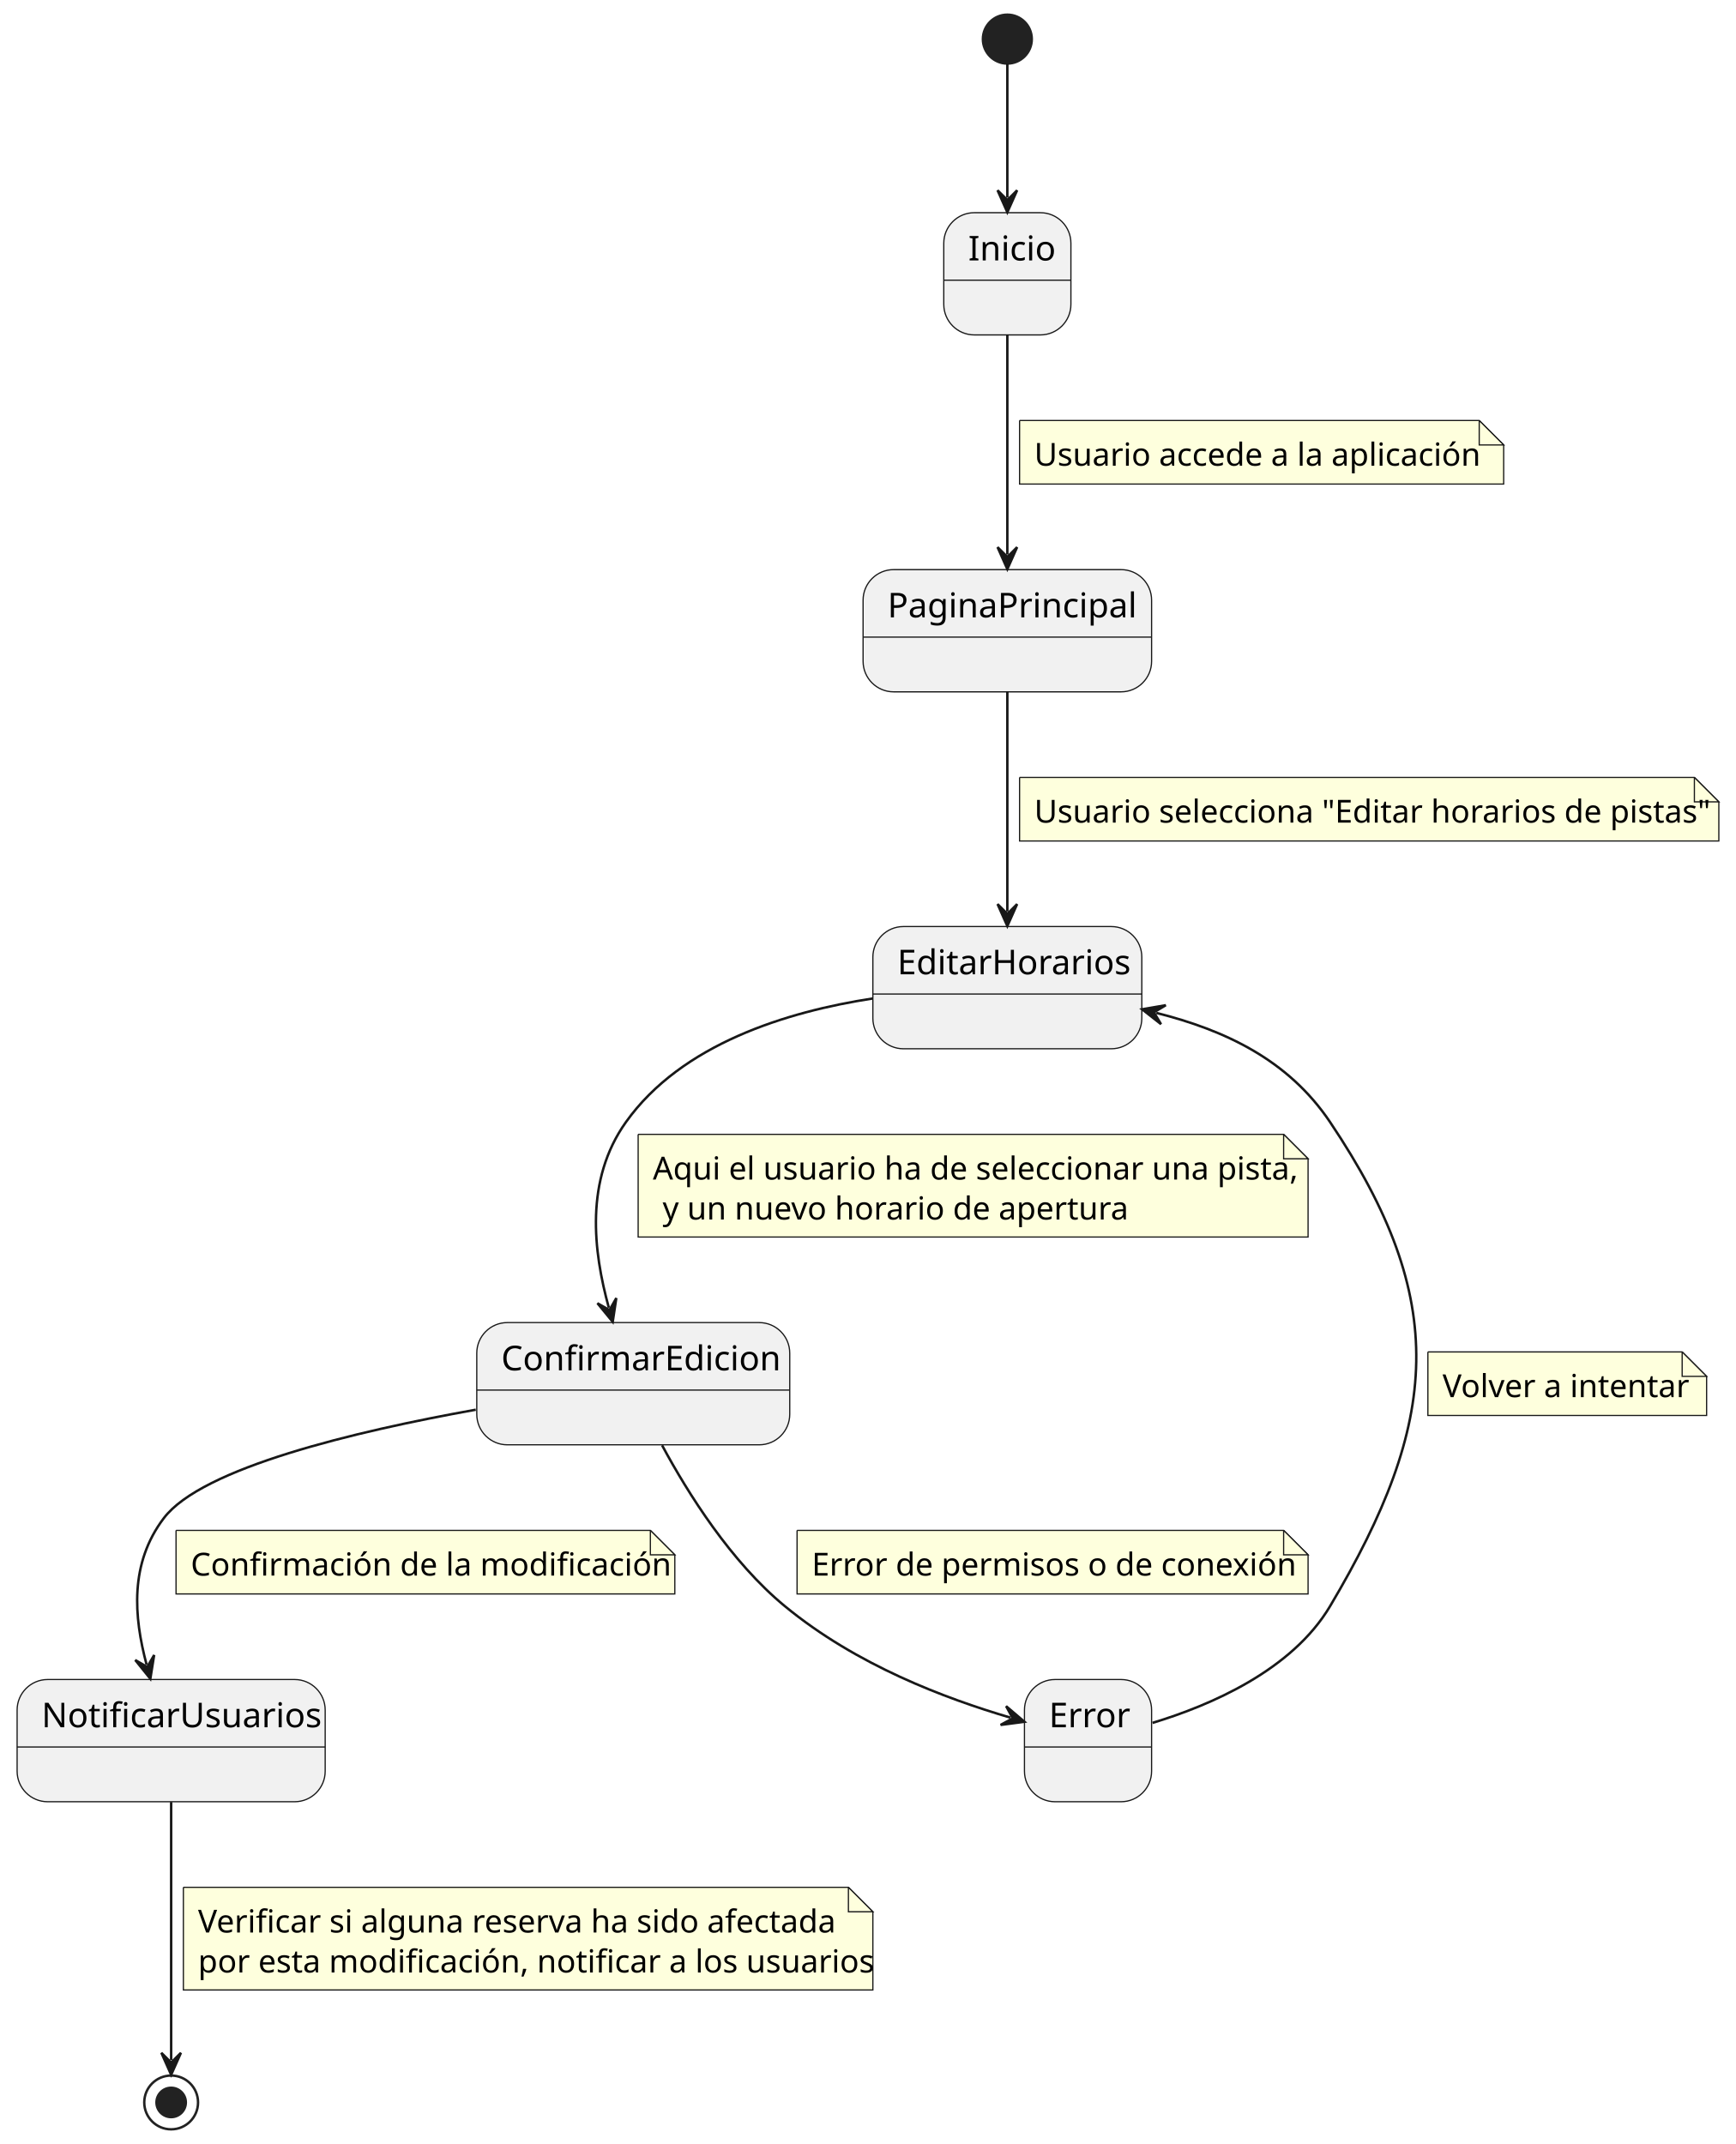
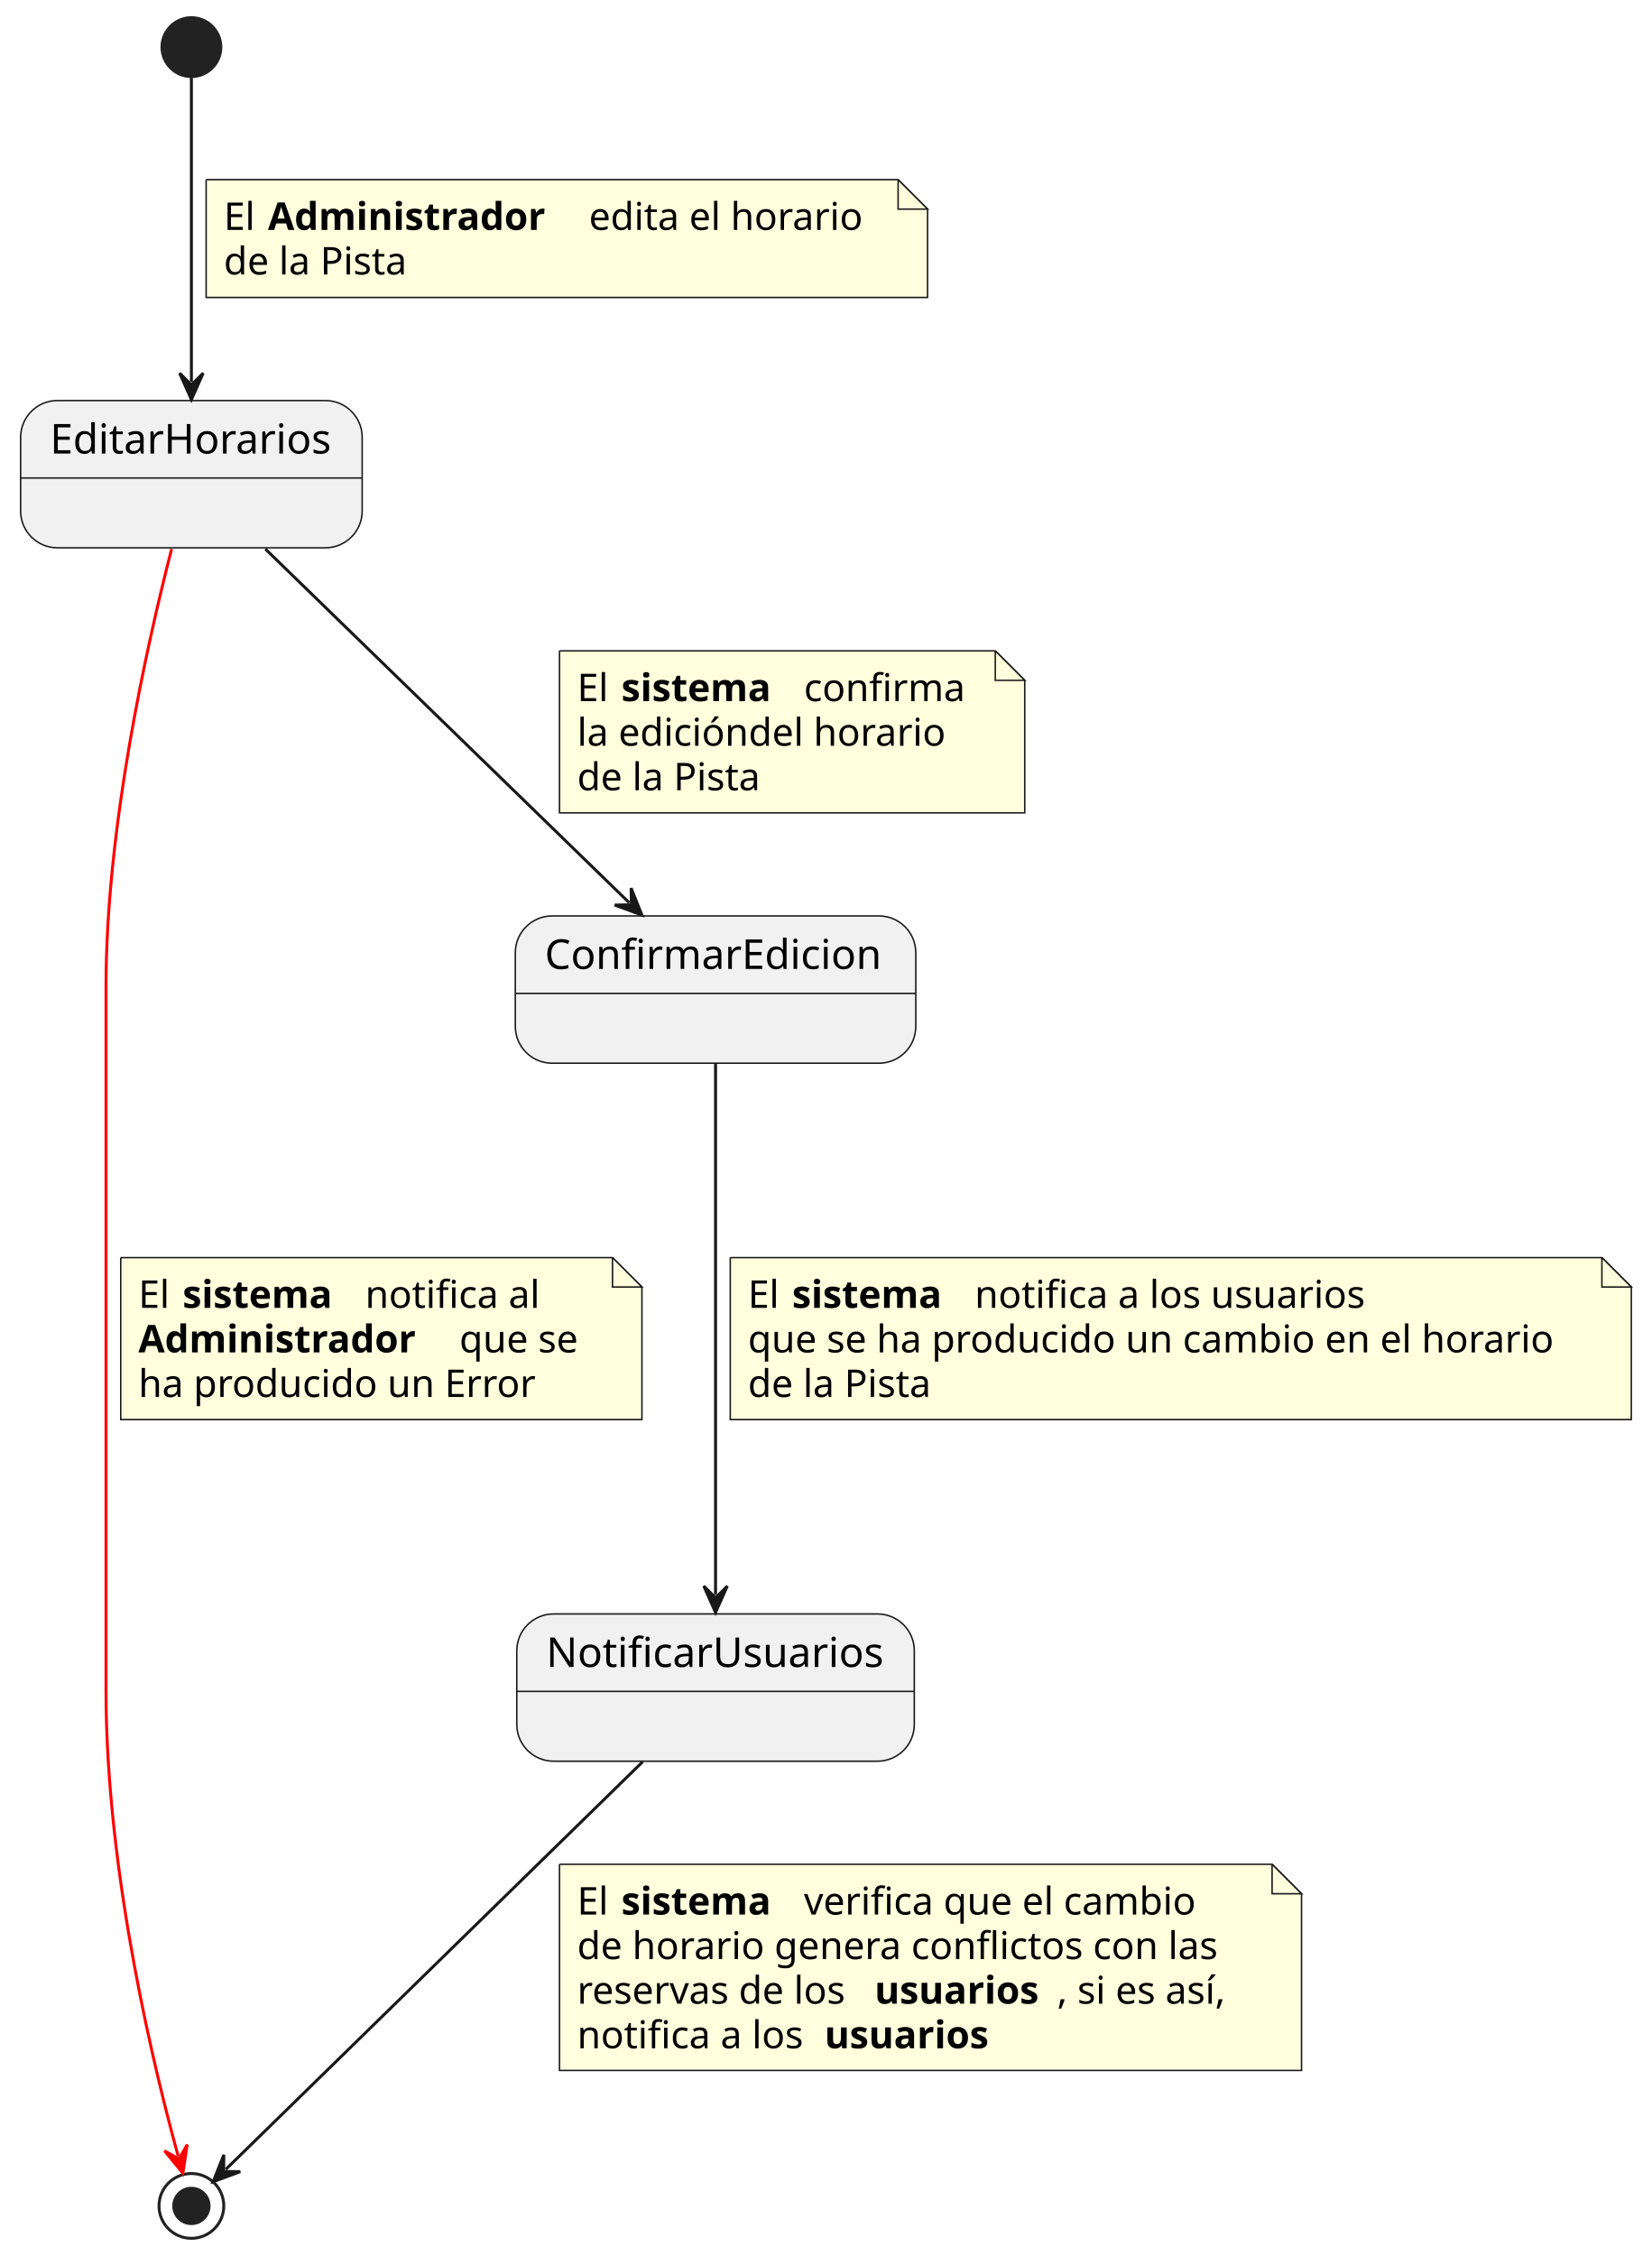
- <svg xmlns="http://www.w3.org/2000/svg" contentStyleType="text/css" height="877px" preserveAspectRatio="none" style="width:710px;height:877px;background:#FFFFFF;" version="1.1" viewBox="0 0 710 877" width="710px" zoomAndPan="magnify">
+ <svg xmlns="http://www.w3.org/2000/svg" contentStyleType="text/css" height="766px" preserveAspectRatio="none" style="width:561px;height:766px;background:#FFFFFF;" version="1.1" viewBox="0 0 561 766" width="561px" zoomAndPan="magnify">
  <defs />
  <g>
-     <ellipse cx="412" cy="16" fill="#222222" rx="10" ry="10" style="stroke:#222222;stroke-width:1.0;" />
-     <g id="Inicio">
-       <rect fill="#F1F1F1" height="50" rx="12.5" ry="12.5" style="stroke:#181818;stroke-width:0.5;" width="52" x="386" y="87" />
-       <line style="stroke:#181818;stroke-width:0.5;" x1="386" x2="438" y1="114.609" y2="114.609" />
-       <text fill="#000000" font-family="sans-serif" font-size="14" lengthAdjust="spacing" textLength="32" x="396" y="106.533">Inicio</text>
-     </g>
-     <g id="PaginaPrincipal">
-       <rect fill="#F1F1F1" height="50" rx="12.5" ry="12.5" style="stroke:#181818;stroke-width:0.5;" width="118" x="353" y="233" />
-       <line style="stroke:#181818;stroke-width:0.5;" x1="353" x2="471" y1="260.609" y2="260.609" />
-       <text fill="#000000" font-family="sans-serif" font-size="14" lengthAdjust="spacing" textLength="98" x="363" y="252.533">PaginaPrincipal</text>
-     </g>
+     <ellipse cx="65" cy="16" fill="#222222" rx="10" ry="10" style="stroke:#222222;stroke-width:1.0;" />
    <g id="EditarHorarios">
-       <rect fill="#F1F1F1" height="50" rx="12.5" ry="12.5" style="stroke:#181818;stroke-width:0.5;" width="110" x="357" y="379" />
-       <line style="stroke:#181818;stroke-width:0.5;" x1="357" x2="467" y1="406.609" y2="406.609" />
-       <text fill="#000000" font-family="sans-serif" font-size="14" lengthAdjust="spacing" textLength="90" x="367" y="398.533">EditarHorarios</text>
+       <rect fill="#F1F1F1" height="50" rx="12.5" ry="12.5" style="stroke:#181818;stroke-width:0.5;" width="116" x="7" y="136" />
+       <line style="stroke:#181818;stroke-width:0.5;" x1="7" x2="123" y1="162.297" y2="162.297" />
+       <text fill="#000000" font-family="sans-serif" font-size="14" lengthAdjust="spacing" textLength="96" x="17" y="153.995">EditarHorarios</text>
    </g>
    <g id="ConfirmarEdicion">
-       <rect fill="#F1F1F1" height="50" rx="12.5" ry="12.5" style="stroke:#181818;stroke-width:0.5;" width="128" x="195" y="541" />
-       <line style="stroke:#181818;stroke-width:0.5;" x1="195" x2="323" y1="568.609" y2="568.609" />
-       <text fill="#000000" font-family="sans-serif" font-size="14" lengthAdjust="spacing" textLength="108" x="205" y="560.533">ConfirmarEdicion</text>
+       <rect fill="#F1F1F1" height="50" rx="12.5" ry="12.5" style="stroke:#181818;stroke-width:0.5;" width="136" x="175" y="311" />
+       <line style="stroke:#181818;stroke-width:0.5;" x1="175" x2="311" y1="337.297" y2="337.297" />
+       <text fill="#000000" font-family="sans-serif" font-size="14" lengthAdjust="spacing" textLength="116" x="185" y="328.995">ConfirmarEdicion</text>
    </g>
-     <g id="Error">
-       <rect fill="#F1F1F1" height="50" rx="12.5" ry="12.5" style="stroke:#181818;stroke-width:0.5;" width="52" x="419" y="687" />
-       <line style="stroke:#181818;stroke-width:0.5;" x1="419" x2="471" y1="714.609" y2="714.609" />
-       <text fill="#000000" font-family="sans-serif" font-size="14" lengthAdjust="spacing" textLength="32" x="429" y="706.533">Error</text>
+     <ellipse cx="65" cy="749" fill="none" rx="11" ry="11" style="stroke:#222222;stroke-width:1.0;" />
+     <ellipse cx="65" cy="749" fill="#222222" rx="6" ry="6" style="stroke:#222222;stroke-width:1.0;" />
+     <g id="NotificarUsuarios">
+       <rect fill="#F1F1F1" height="50" rx="12.5" ry="12.5" style="stroke:#181818;stroke-width:0.5;" width="135" x="175.5" y="548" />
+       <line style="stroke:#181818;stroke-width:0.5;" x1="175.5" x2="310.5" y1="574.297" y2="574.297" />
+       <text fill="#000000" font-family="sans-serif" font-size="14" lengthAdjust="spacing" textLength="115" x="185.5" y="565.995">NotificarUsuarios</text>
    </g>
-     <g id="NotificarUsuarios">
-       <rect fill="#F1F1F1" height="50" rx="12.5" ry="12.5" style="stroke:#181818;stroke-width:0.5;" width="126" x="7" y="687" />
-       <line style="stroke:#181818;stroke-width:0.5;" x1="7" x2="133" y1="714.609" y2="714.609" />
-       <text fill="#000000" font-family="sans-serif" font-size="14" lengthAdjust="spacing" textLength="106" x="17" y="706.533">NotificarUsuarios</text>
-     </g>
-     <ellipse cx="70" cy="860" fill="none" rx="11" ry="11" style="stroke:#222222;stroke-width:1.0;" />
-     <ellipse cx="70" cy="860" fill="#222222" rx="6" ry="6" style="stroke:#222222;stroke-width:1.0;" />
-     <g id="link_*start*_Inicio">
-       <path d="M412,26.01 C412,39.89 412,60.97 412,80.84 " fill="none" id="*start*-to-Inicio" style="stroke:#181818;stroke-width:1.0;" />
-       <polygon fill="#181818" points="412,86.84,416,77.84,412,81.84,408,77.84,412,86.84" style="stroke:#181818;stroke-width:1.0;" />
-     </g>
-     <g id="link_Inicio_PaginaPrincipal">
-       <path d="M412,137.1 C412,163.68 412,200.21 412,226.82 " fill="none" id="Inicio-to-PaginaPrincipal" style="stroke:#181818;stroke-width:1.0;" />
-       <polygon fill="#181818" points="412,232.82,416,223.82,412,227.82,408,223.82,412,232.82" style="stroke:#181818;stroke-width:1.0;" />
-       <path d="M417,172 L417,198 L615,198 L615,182 L605,172 L417,172 " fill="#FEFFDD" style="stroke:#181818;stroke-width:0.5;" />
-       <path d="M605,172 L605,182 L615,182 L605,172 " fill="#FEFFDD" style="stroke:#181818;stroke-width:0.5;" />
-       <text fill="#000000" font-family="sans-serif" font-size="13" lengthAdjust="spacing" textLength="177" x="423" y="190.495">Usuario accede a la aplicación</text>
-     </g>
-     <g id="link_PaginaPrincipal_EditarHorarios">
-       <path d="M412,283.1 C412,309.68 412,346.21 412,372.82 " fill="none" id="PaginaPrincipal-to-EditarHorarios" style="stroke:#181818;stroke-width:1.0;" />
-       <polygon fill="#181818" points="412,378.82,416,369.82,412,373.82,408,369.82,412,378.82" style="stroke:#181818;stroke-width:1.0;" />
-       <path d="M417,318 L417,344 L703,344 L703,328 L693,318 L417,318 " fill="#FEFFDD" style="stroke:#181818;stroke-width:0.5;" />
-       <path d="M693,318 L693,328 L703,328 L693,318 " fill="#FEFFDD" style="stroke:#181818;stroke-width:0.5;" />
-       <text fill="#000000" font-family="sans-serif" font-size="13" lengthAdjust="spacing" textLength="265" x="423" y="336.495">Usuario selecciona "Editar horarios de pistas"</text>
+     <g id="link_*start*_EditarHorarios">
+       <path d="M65,26.38 C65,48.32 65,97.52 65,129.69 " fill="none" id="*start*-to-EditarHorarios" style="stroke:#181818;stroke-width:1.0;" />
+       <polygon fill="#181818" points="65,135.69,69,126.69,65,130.69,61,126.69,65,135.69" style="stroke:#181818;stroke-width:1.0;" />
+       <path d="M70,61 L70,101 L315,101 L315,71 L305,61 L70,61 " fill="#FEFFDD" style="stroke:#181818;stroke-width:0.5;" />
+       <path d="M305,61 L305,71 L315,71 L305,61 " fill="#FEFFDD" style="stroke:#181818;stroke-width:0.5;" />
+       <text fill="#000000" font-family="sans-serif" font-size="13" lengthAdjust="spacing" textLength="11" x="76" y="78.067">El</text>
+       <text fill="#000000" font-family="sans-serif" font-size="13" font-weight="bold" lengthAdjust="spacing" textLength="105" x="91" y="78.067">Administrador</text>
+       <text fill="#000000" font-family="sans-serif" font-size="13" lengthAdjust="spacing" textLength="96" x="200" y="78.067">edita el horario</text>
+       <text fill="#000000" font-family="sans-serif" font-size="13" lengthAdjust="spacing" textLength="66" x="76" y="93.2">de la Pista</text>
    </g>
    <g id="link_EditarHorarios_ConfirmarEdicion">
-       <path d="M356.98,408.42 C321.85,413.8 278.77,427.02 256,459 C239.13,482.69 242.628,511.735 249.008,534.925 " fill="none" id="EditarHorarios-to-ConfirmarEdicion" style="stroke:#181818;stroke-width:1.0;" />
-       <polygon fill="#181818" points="250.6,540.71,252.069,530.971,249.274,535.889,244.356,533.093,250.6,540.71" style="stroke:#181818;stroke-width:1.0;" />
-       <path d="M261,464 L261,506 L535,506 L535,474 L525,464 L261,464 " fill="#FEFFDD" style="stroke:#181818;stroke-width:0.5;" />
-       <path d="M525,464 L525,474 L535,474 L525,464 " fill="#FEFFDD" style="stroke:#181818;stroke-width:0.5;" />
-       <text fill="#000000" font-family="sans-serif" font-size="13" lengthAdjust="spacing" textLength="253" x="267" y="482.495">Aqui el usuario ha de seleccionar una pista,</text>
-       <text fill="#000000" font-family="sans-serif" font-size="13" lengthAdjust="spacing" textLength="174" x="271" y="498.847">y un nuevo horario de apertura</text>
+       <path d="M90.13,186.42 C124.05,219.39 179.837,273.619 213.697,306.519 " fill="none" id="EditarHorarios-to-ConfirmarEdicion" style="stroke:#181818;stroke-width:1.0;" />
+       <polygon fill="#181818" points="218,310.7,214.333,301.559,214.414,307.216,208.758,307.297,218,310.7" style="stroke:#181818;stroke-width:1.0;" />
+       <path d="M190,221 L190,276 L348,276 L348,231 L338,221 L190,221 " fill="#FEFFDD" style="stroke:#181818;stroke-width:0.5;" />
+       <path d="M338,221 L338,231 L348,231 L338,221 " fill="#FEFFDD" style="stroke:#181818;stroke-width:0.5;" />
+       <text fill="#000000" font-family="sans-serif" font-size="13" lengthAdjust="spacing" textLength="11" x="196" y="238.067">El</text>
+       <text fill="#000000" font-family="sans-serif" font-size="13" font-weight="bold" lengthAdjust="spacing" textLength="58" x="211" y="238.067">sistema</text>
+       <text fill="#000000" font-family="sans-serif" font-size="13" lengthAdjust="spacing" textLength="56" x="273" y="238.067">confirma</text>
+       <text fill="#000000" font-family="sans-serif" font-size="13" lengthAdjust="spacing" textLength="128" x="196" y="253.2">la edicióndel horario</text>
+       <text fill="#000000" font-family="sans-serif" font-size="13" lengthAdjust="spacing" textLength="66" x="196" y="268.332">de la Pista</text>
    </g>
-     <g id="link_ConfirmarEdicion_Error">
-       <path d="M270.79,591.2 C281.52,611.11 299.03,638.9 321,657 C350.36,681.19 386.465,694.692 413.245,702.592 " fill="none" id="ConfirmarEdicion-to-Error" style="stroke:#181818;stroke-width:1.0;" />
-       <polygon fill="#181818" points="419,704.29,411.5,697.907,414.204,702.875,409.236,705.58,419,704.29" style="stroke:#181818;stroke-width:1.0;" />
-       <path d="M326,626 L326,652 L535,652 L535,636 L525,626 L326,626 " fill="#FEFFDD" style="stroke:#181818;stroke-width:0.5;" />
-       <path d="M525,626 L525,636 L535,636 L525,626 " fill="#FEFFDD" style="stroke:#181818;stroke-width:0.5;" />
-       <text fill="#000000" font-family="sans-serif" font-size="13" lengthAdjust="spacing" textLength="188" x="332" y="644.495">Error de permisos o de conexión</text>
-     </g>
-     <g id="link_Error_EditarHorarios">
-       <path d="M471.38,704.74 C495.06,697.57 528.41,683.26 544,657 C588.92,581.33 593.05,532.06 544,459 C526.82,433.41 500.947,421.4 472.927,414.32 " fill="none" id="Error-to-EditarHorarios" style="stroke:#181818;stroke-width:1.0;" />
-       <polygon fill="#181818" points="467.11,412.85,474.856,418.933,471.958,414.075,476.816,411.177,467.11,412.85" style="stroke:#181818;stroke-width:1.0;" />
-       <path d="M584,553 L584,579 L698,579 L698,563 L688,553 L584,553 " fill="#FEFFDD" style="stroke:#181818;stroke-width:0.5;" />
-       <path d="M688,553 L688,563 L698,563 L688,553 " fill="#FEFFDD" style="stroke:#181818;stroke-width:0.5;" />
-       <text fill="#000000" font-family="sans-serif" font-size="13" lengthAdjust="spacing" textLength="93" x="590" y="571.495">Volver a intentar</text>
+     <g id="link_EditarHorarios_*end*">
+       <path d="M58.27,186.42 C49.71,219.73 36,281.4 36,335 C36,335 36,335 36,574 C36,637.09 53.185,705.526 60.516,732.116 " fill="none" id="EditarHorarios-to-*end*" style="stroke:#FF0000;stroke-width:1.0;" />
+       <polygon fill="#FF0000" points="62.11,737.9,63.574,728.161,60.781,733.08,55.862,730.287,62.11,737.9" style="stroke:#FF0000;stroke-width:1.0;" />
+       <path d="M41,427 L41,482 L218,482 L218,437 L208,427 L41,427 " fill="#FEFFDD" style="stroke:#181818;stroke-width:0.5;" />
+       <path d="M208,427 L208,437 L218,437 L208,427 " fill="#FEFFDD" style="stroke:#181818;stroke-width:0.5;" />
+       <text fill="#000000" font-family="sans-serif" font-size="13" lengthAdjust="spacing" textLength="11" x="47" y="444.067">El</text>
+       <text fill="#000000" font-family="sans-serif" font-size="13" font-weight="bold" lengthAdjust="spacing" textLength="58" x="62" y="444.067">sistema</text>
+       <text fill="#000000" font-family="sans-serif" font-size="13" lengthAdjust="spacing" textLength="61" x="124" y="444.067">notifica al</text>
+       <text fill="#000000" font-family="sans-serif" font-size="13" font-weight="bold" lengthAdjust="spacing" textLength="105" x="47" y="459.2">Administrador</text>
+       <text fill="#000000" font-family="sans-serif" font-size="13" lengthAdjust="spacing" textLength="43" x="156" y="459.2">que se</text>
+       <text fill="#000000" font-family="sans-serif" font-size="13" lengthAdjust="spacing" textLength="138" x="47" y="474.332">ha producido un Error</text>
    </g>
    <g id="link_ConfirmarEdicion_NotificarUsuarios">
-       <path d="M194.58,576.64 C145.06,585.52 82.58,600.44 67,621 C52.93,639.57 54.72,661.211 59.95,680.911 " fill="none" id="ConfirmarEdicion-to-NotificarUsuarios" style="stroke:#181818;stroke-width:1.0;" />
-       <polygon fill="#181818" points="61.49,686.71,63.047,676.985,60.207,681.877,55.315,679.038,61.49,686.71" style="stroke:#181818;stroke-width:1.0;" />
-       <path d="M72,626 L72,652 L276,652 L276,636 L266,626 L72,626 " fill="#FEFFDD" style="stroke:#181818;stroke-width:0.5;" />
-       <path d="M266,626 L266,636 L276,636 L266,626 " fill="#FEFFDD" style="stroke:#181818;stroke-width:0.5;" />
-       <text fill="#000000" font-family="sans-serif" font-size="13" lengthAdjust="spacing" textLength="183" x="78" y="644.495">Confirmación de la modificación</text>
+       <path d="M243,361.26 C243,406.3 243,496.32 243,541.52 " fill="none" id="ConfirmarEdicion-to-NotificarUsuarios" style="stroke:#181818;stroke-width:1.0;" />
+       <polygon fill="#181818" points="243,547.52,247,538.52,243,542.52,239,538.52,243,547.52" style="stroke:#181818;stroke-width:1.0;" />
+       <path d="M248,427 L248,482 L554,482 L554,437 L544,427 L248,427 " fill="#FEFFDD" style="stroke:#181818;stroke-width:0.5;" />
+       <path d="M544,427 L544,437 L554,437 L544,427 " fill="#FEFFDD" style="stroke:#181818;stroke-width:0.5;" />
+       <text fill="#000000" font-family="sans-serif" font-size="13" lengthAdjust="spacing" textLength="11" x="254" y="444.067">El</text>
+       <text fill="#000000" font-family="sans-serif" font-size="13" font-weight="bold" lengthAdjust="spacing" textLength="58" x="269" y="444.067">sistema</text>
+       <text fill="#000000" font-family="sans-serif" font-size="13" lengthAdjust="spacing" textLength="138" x="331" y="444.067">notifica a los usuarios</text>
+       <text fill="#000000" font-family="sans-serif" font-size="13" lengthAdjust="spacing" textLength="285" x="254" y="459.2">que se ha producido un cambio en el horario</text>
+       <text fill="#000000" font-family="sans-serif" font-size="13" lengthAdjust="spacing" textLength="66" x="254" y="474.332">de la Pista</text>
    </g>
    <g id="link_NotificarUsuarios_*end*">
-       <path d="M70,737.11 C70,769.51 70,819.68 70,842.7 " fill="none" id="NotificarUsuarios-to-*end*" style="stroke:#181818;stroke-width:1.0;" />
-       <polygon fill="#181818" points="70,848.7,74,839.7,70,843.7,66,839.7,70,848.7" style="stroke:#181818;stroke-width:1.0;" />
-       <path d="M75,772 L75,814 L357,814 L357,782 L347,772 L75,772 " fill="#FEFFDD" style="stroke:#181818;stroke-width:0.5;" />
-       <path d="M347,772 L347,782 L357,782 L347,772 " fill="#FEFFDD" style="stroke:#181818;stroke-width:0.5;" />
-       <text fill="#000000" font-family="sans-serif" font-size="13" lengthAdjust="spacing" textLength="247" x="81" y="790.495">Verificar si alguna reserva ha sido afectada</text>
-       <text fill="#000000" font-family="sans-serif" font-size="13" lengthAdjust="spacing" textLength="261" x="81" y="806.847">por esta modificación, notificar a los usuarios</text>
+       <path d="M218.25,598.19 C177.17,638.35 101.291,712.526 76.661,736.596 " fill="none" id="NotificarUsuarios-to-*end*" style="stroke:#181818;stroke-width:1.0;" />
+       <polygon fill="#181818" points="72.37,740.79,81.602,737.36,75.946,737.295,76.011,731.639,72.37,740.79" style="stroke:#181818;stroke-width:1.0;" />
+       <path d="M190,633 L190,703 L442,703 L442,643 L432,633 L190,633 " fill="#FEFFDD" style="stroke:#181818;stroke-width:0.5;" />
+       <path d="M432,633 L432,643 L442,643 L432,633 " fill="#FEFFDD" style="stroke:#181818;stroke-width:0.5;" />
+       <text fill="#000000" font-family="sans-serif" font-size="13" lengthAdjust="spacing" textLength="11" x="196" y="650.067">El</text>
+       <text fill="#000000" font-family="sans-serif" font-size="13" font-weight="bold" lengthAdjust="spacing" textLength="58" x="211" y="650.067">sistema</text>
+       <text fill="#000000" font-family="sans-serif" font-size="13" lengthAdjust="spacing" textLength="139" x="273" y="650.067">verifica que el cambio</text>
+       <text fill="#000000" font-family="sans-serif" font-size="13" lengthAdjust="spacing" textLength="227" x="196" y="665.2">de horario genera conflictos con las</text>
+       <text fill="#000000" font-family="sans-serif" font-size="13" lengthAdjust="spacing" textLength="97" x="196" y="680.332">reservas de los</text>
+       <text fill="#000000" font-family="sans-serif" font-size="13" font-weight="bold" lengthAdjust="spacing" textLength="62" x="297" y="680.332">usuarios</text>
+       <text fill="#000000" font-family="sans-serif" font-size="13" lengthAdjust="spacing" textLength="63" x="359" y="680.332">, si es así,</text>
+       <text fill="#000000" font-family="sans-serif" font-size="13" lengthAdjust="spacing" textLength="80" x="196" y="695.465">notifica a los</text>
+       <text fill="#000000" font-family="sans-serif" font-size="13" font-weight="bold" lengthAdjust="spacing" textLength="62" x="280" y="695.465">usuarios</text>
    </g>
  </g>
</svg>
